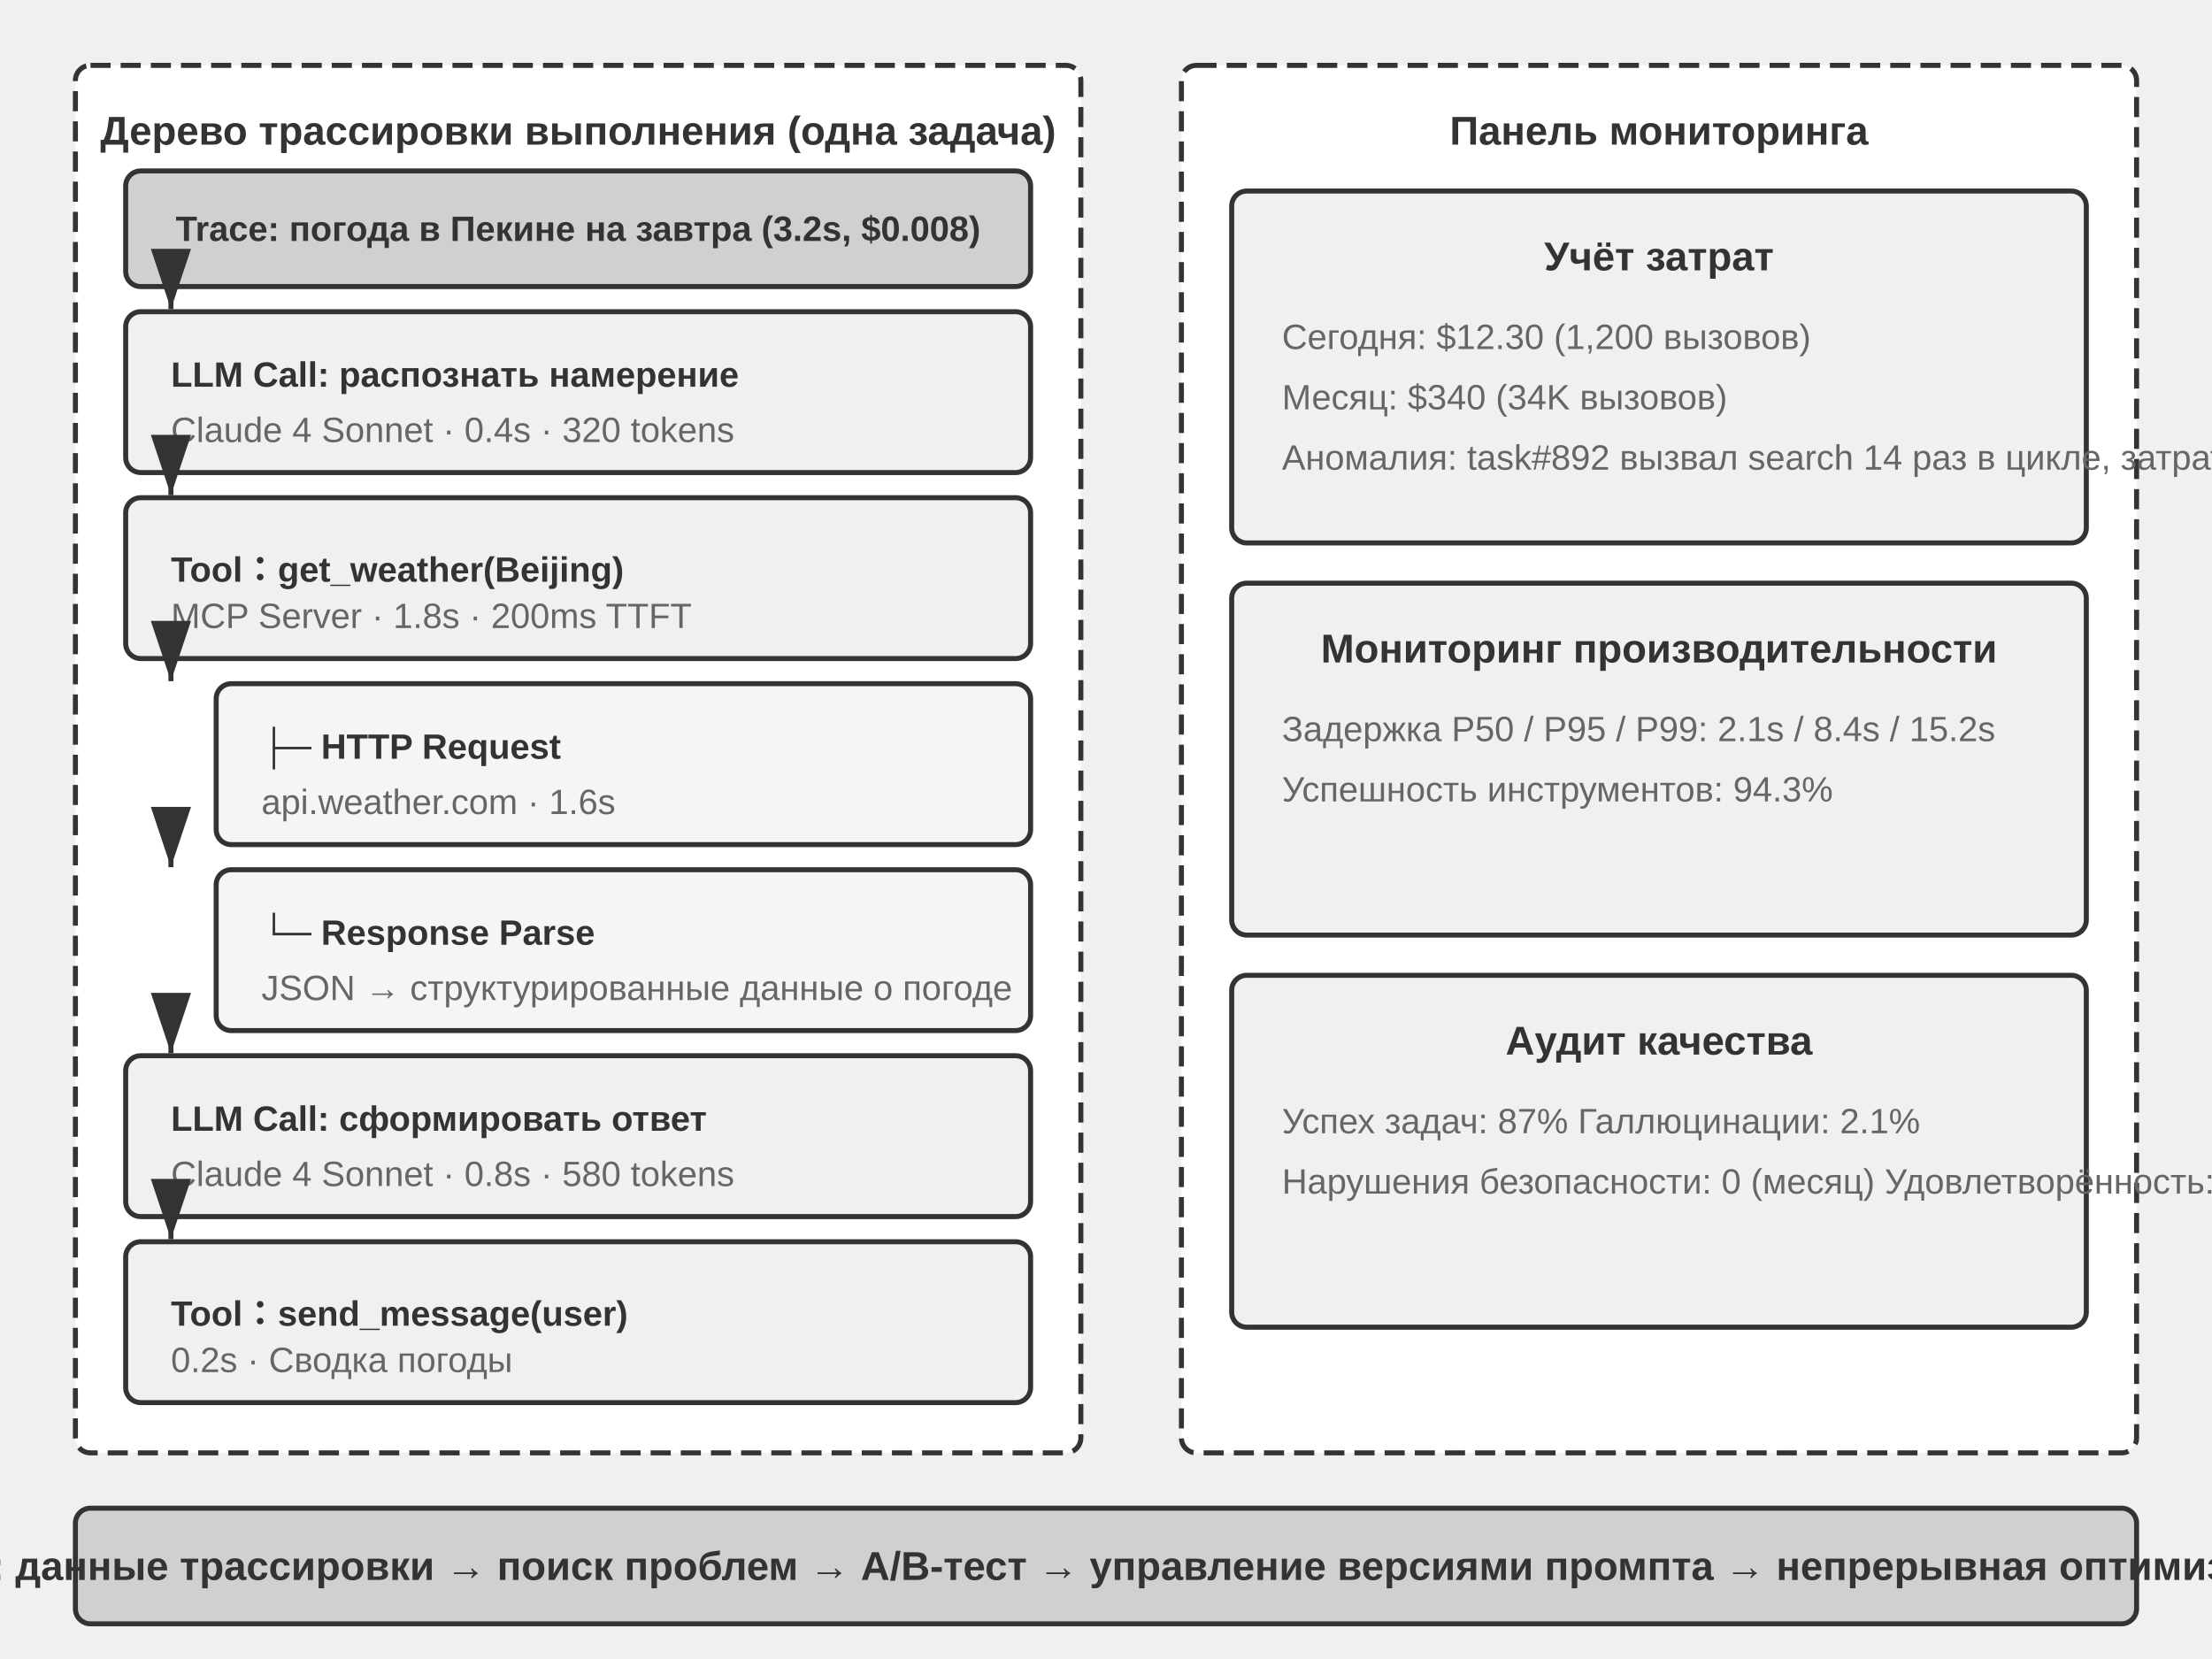
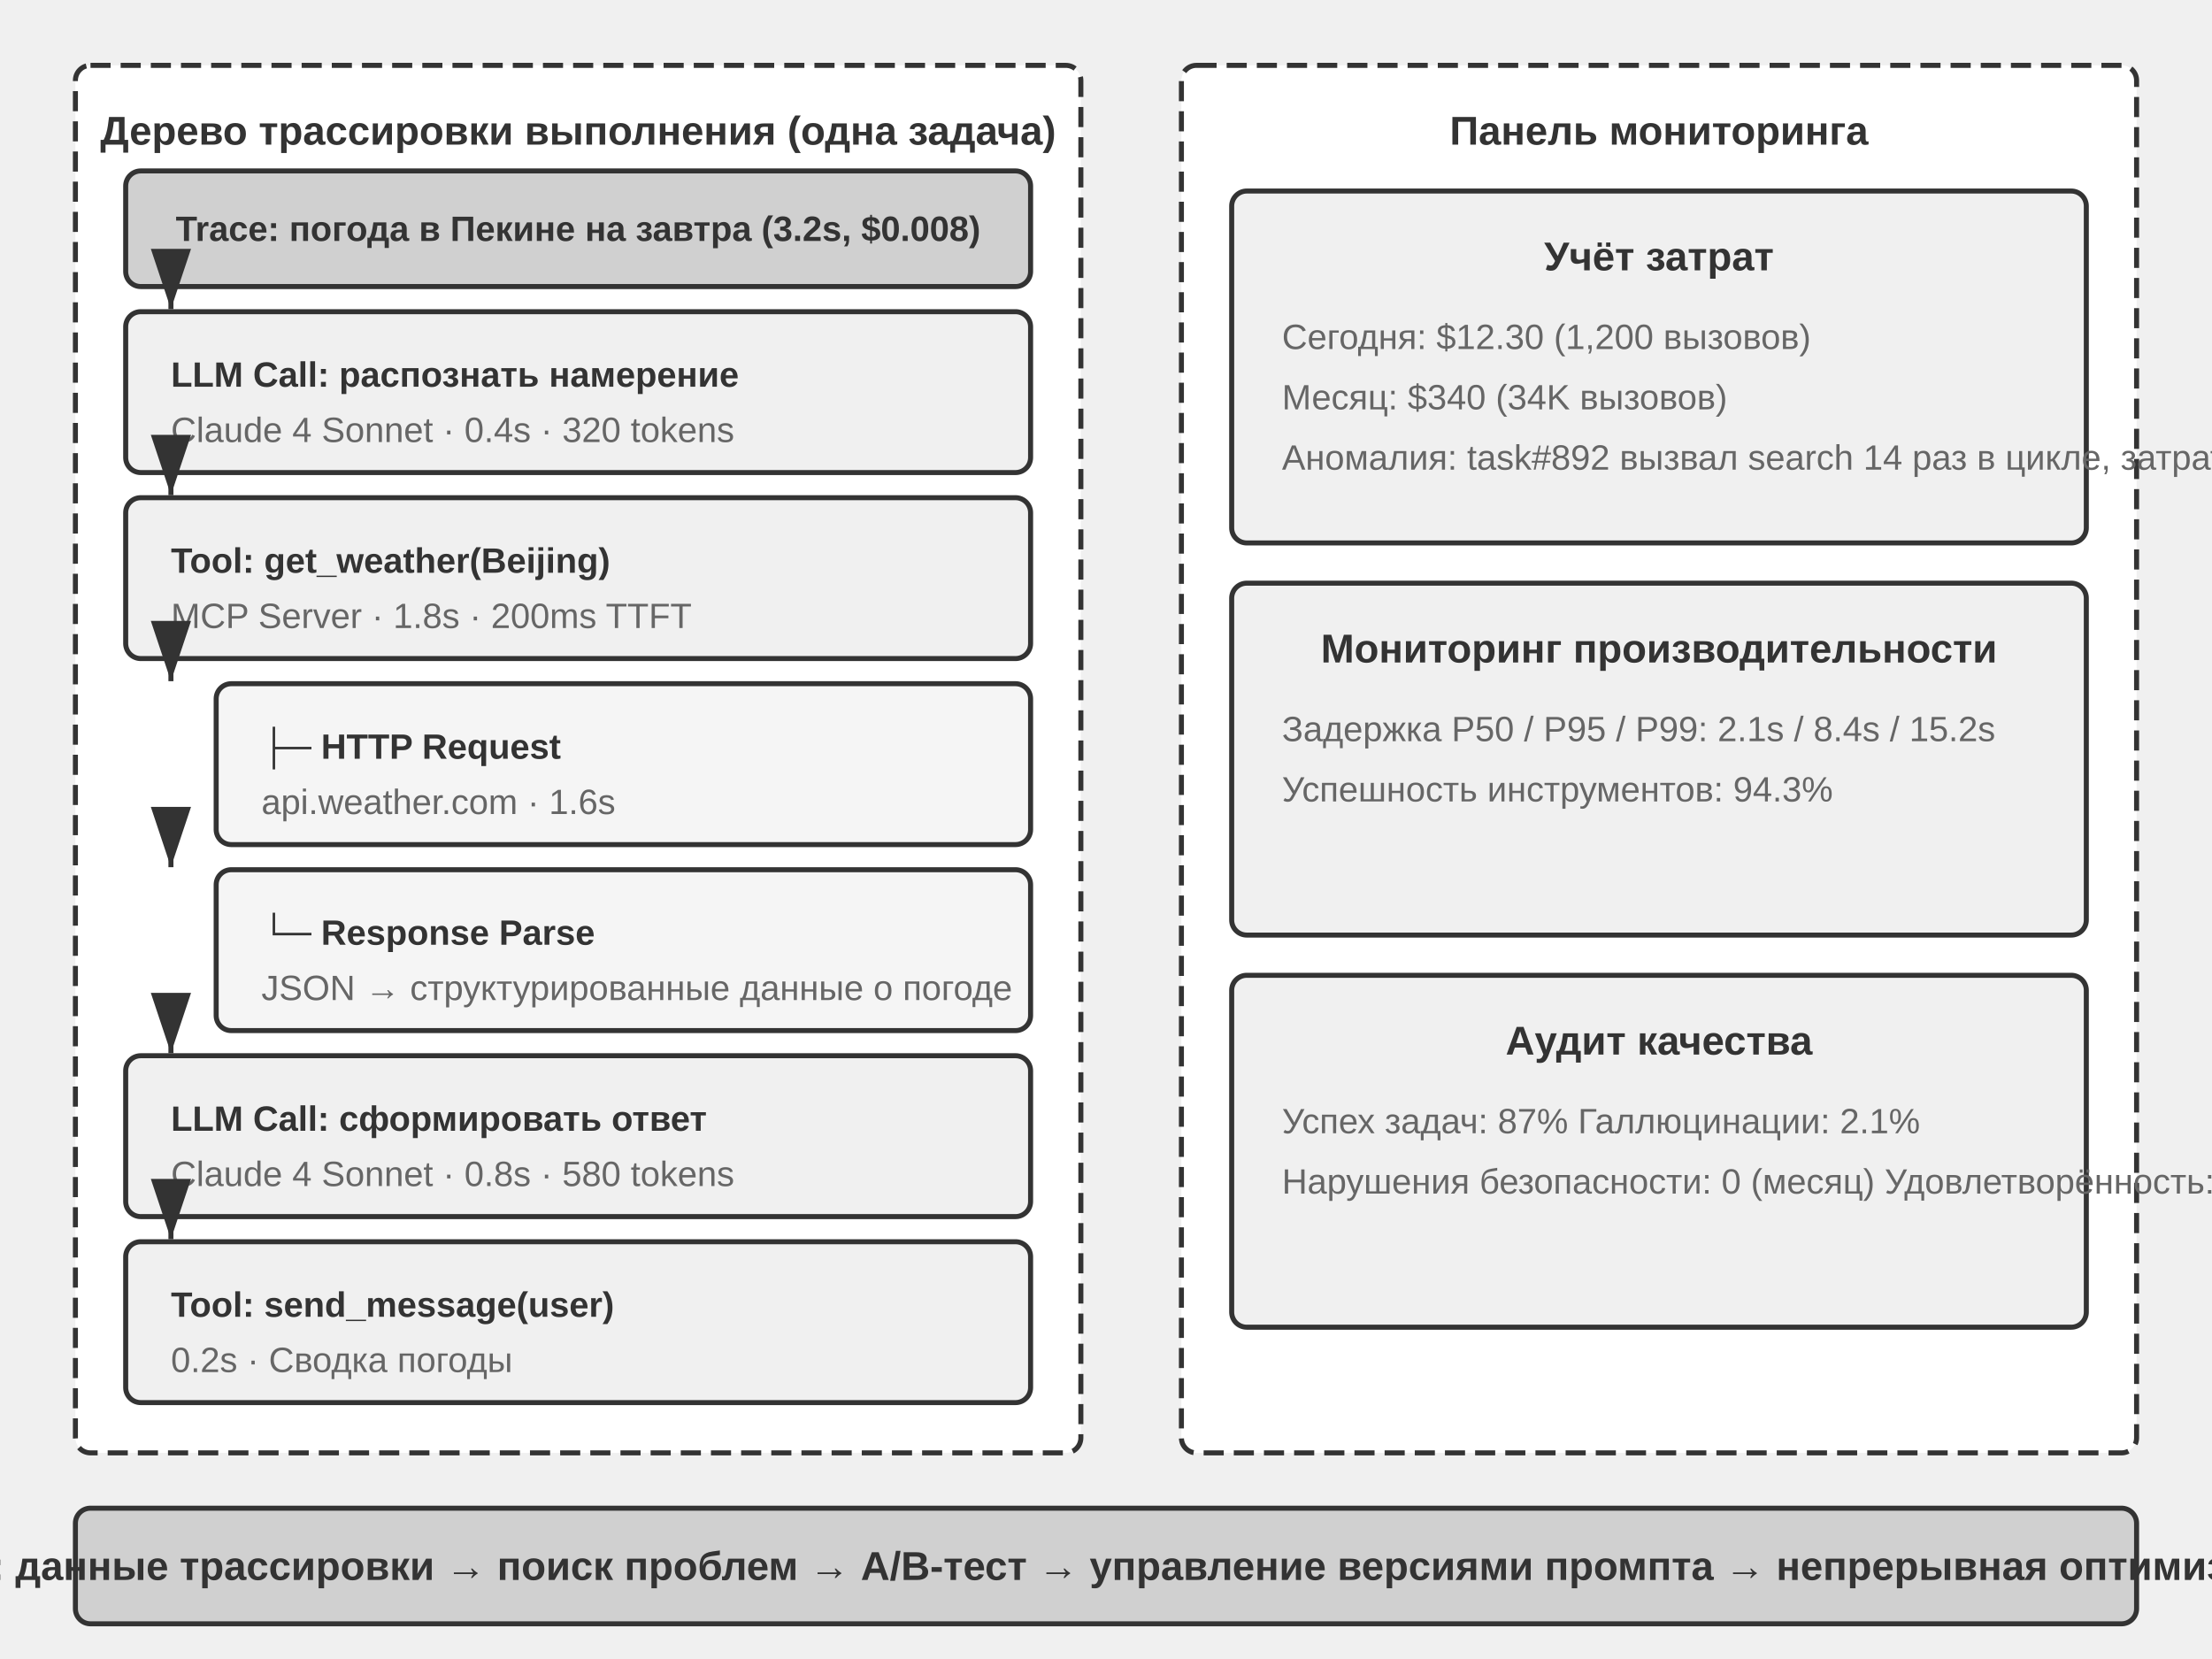
<svg xmlns="http://www.w3.org/2000/svg" viewBox="0 40 880 660" width="880" height="660" style="background:#ffffff">
  <defs>
    <marker id="ah" markerWidth="12" markerHeight="8" refX="12" refY="4" orient="auto">
      <polygon points="0 0, 12 4, 0 8" fill="#333333" />
    </marker>
    <marker id="ah-light" markerWidth="12" markerHeight="8" refX="12" refY="4" orient="auto">
      <polygon points="0 0, 12 4, 0 8" fill="#999999" />
    </marker>
  </defs>
  <rect x="30" y="66" width="400" height="552" rx="6" fill="#ffffff" stroke="#333333" stroke-width="2" stroke-dasharray="8,4" />
  <text x="230" y="92" font-family="Arial, 'Helvetica Neue', Helvetica, 'PingFang SC', 'Microsoft YaHei', sans-serif" font-size="16" fill="#333333" text-anchor="middle" dominant-baseline="central" font-weight="bold" textLength="176.00" lengthAdjust="spacingAndGlyphs">Дерево трассировки выполнения (одна задача)</text>
  <rect x="50" y="108" width="360" height="46" rx="6" fill="#d0d0d0" stroke="#333333" stroke-width="2" />
  <text x="230" y="131" font-family="Arial, 'Helvetica Neue', Helvetica, 'PingFang SC', 'Microsoft YaHei', sans-serif" font-size="14" fill="#333333" text-anchor="middle" dominant-baseline="central" font-weight="bold" textLength="281.66" lengthAdjust="spacingAndGlyphs">Trace: погода в Пекине на завтра (3.2s, $0.008)</text>
  <rect x="50" y="164" width="360" height="64" rx="6" fill="#f0f0f0" stroke="#333333" stroke-width="2" />
  <text x="68" y="189" font-family="Arial, 'Helvetica Neue', Helvetica, 'PingFang SC', 'Microsoft YaHei', sans-serif" font-size="14" fill="#333333" text-anchor="start" dominant-baseline="central" font-weight="bold" textLength="128.34" lengthAdjust="spacingAndGlyphs">LLM Call: распознать намерение</text>
  <text x="68" y="211" font-family="Arial, 'Helvetica Neue', Helvetica, 'PingFang SC', 'Microsoft YaHei', sans-serif" font-size="14" fill="#666666" text-anchor="start" dominant-baseline="central" font-weight="normal">Claude 4 Sonnet · 0.4s · 320 tokens</text>
  <rect x="50" y="238" width="360" height="64" rx="6" fill="#f0f0f0" stroke="#333333" stroke-width="2" />
-   <text x="68" y="263" font-family="Arial, 'Helvetica Neue', Helvetica, 'PingFang SC', 'Microsoft YaHei', sans-serif" font-size="14" fill="#333333" text-anchor="start" dominant-baseline="central" font-weight="bold">Tool：get_weather(Beijing)</text>
+   <text x="68" y="263" font-family="Arial, 'Helvetica Neue', Helvetica, 'PingFang SC', 'Microsoft YaHei', sans-serif" font-size="14" fill="#333333" text-anchor="start" dominant-baseline="central" font-weight="bold">Tool: get_weather(Beijing)</text>
  <text x="68" y="285" font-family="Arial, 'Helvetica Neue', Helvetica, 'PingFang SC', 'Microsoft YaHei', sans-serif" font-size="14" fill="#666666" text-anchor="start" dominant-baseline="central" font-weight="normal">MCP Server · 1.8s · 200ms TTFT</text>
  <rect x="86" y="312" width="324" height="64" rx="6" fill="#f5f5f5" stroke="#333333" stroke-width="2" />
  <text x="104" y="337" font-family="Arial, 'Helvetica Neue', Helvetica, 'PingFang SC', 'Microsoft YaHei', sans-serif" font-size="14" fill="#333333" text-anchor="start" dominant-baseline="central" font-weight="bold">├─ HTTP Request</text>
  <text x="104" y="359" font-family="Arial, 'Helvetica Neue', Helvetica, 'PingFang SC', 'Microsoft YaHei', sans-serif" font-size="14" fill="#666666" text-anchor="start" dominant-baseline="central" font-weight="normal">api.weather.com · 1.6s</text>
  <rect x="86" y="386" width="324" height="64" rx="6" fill="#f5f5f5" stroke="#333333" stroke-width="2" />
  <text x="104" y="411" font-family="Arial, 'Helvetica Neue', Helvetica, 'PingFang SC', 'Microsoft YaHei', sans-serif" font-size="14" fill="#333333" text-anchor="start" dominant-baseline="central" font-weight="bold">└─ Response Parse</text>
  <text x="104" y="433" font-family="Arial, 'Helvetica Neue', Helvetica, 'PingFang SC', 'Microsoft YaHei', sans-serif" font-size="14" fill="#666666" text-anchor="start" dominant-baseline="central" font-weight="normal" textLength="157.13" lengthAdjust="spacingAndGlyphs">JSON → структурированные данные о погоде</text>
  <rect x="50" y="460" width="360" height="64" rx="6" fill="#f0f0f0" stroke="#333333" stroke-width="2" />
  <text x="68" y="485" font-family="Arial, 'Helvetica Neue', Helvetica, 'PingFang SC', 'Microsoft YaHei', sans-serif" font-size="14" fill="#333333" text-anchor="start" dominant-baseline="central" font-weight="bold" textLength="128.34" lengthAdjust="spacingAndGlyphs">LLM Call: сформировать ответ</text>
  <text x="68" y="507" font-family="Arial, 'Helvetica Neue', Helvetica, 'PingFang SC', 'Microsoft YaHei', sans-serif" font-size="14" fill="#666666" text-anchor="start" dominant-baseline="central" font-weight="normal">Claude 4 Sonnet · 0.8s · 580 tokens</text>
  <rect x="50" y="534" width="360" height="64" rx="6" fill="#f0f0f0" stroke="#333333" stroke-width="2" />
-   <text x="68" y="559" font-family="Arial, 'Helvetica Neue', Helvetica, 'PingFang SC', 'Microsoft YaHei', sans-serif" font-size="14" fill="#333333" text-anchor="start" dominant-baseline="central" font-weight="bold">Tool：send_message(user)</text>
+   <text x="68" y="559" font-family="Arial, 'Helvetica Neue', Helvetica, 'PingFang SC', 'Microsoft YaHei', sans-serif" font-size="14" fill="#333333" text-anchor="start" dominant-baseline="central" font-weight="bold">Tool: send_message(user)</text>
  <text x="68" y="581" font-family="Arial, 'Helvetica Neue', Helvetica, 'PingFang SC', 'Microsoft YaHei', sans-serif" font-size="14" fill="#666666" text-anchor="start" dominant-baseline="central" font-weight="normal" textLength="122.91" lengthAdjust="spacingAndGlyphs">0.2s · Сводка погоды</text>
  <line x1="68" y1="154" x2="68" y2="163" stroke="#333333" stroke-width="2" marker-end="url(#ah)" />
  <line x1="68" y1="228" x2="68" y2="237" stroke="#333333" stroke-width="2" marker-end="url(#ah)" />
  <line x1="68" y1="302" x2="68" y2="311" stroke="#333333" stroke-width="2" marker-end="url(#ah)" />
  <line x1="68" y1="376" x2="68" y2="385" stroke="#333333" stroke-width="2" marker-end="url(#ah)" />
  <line x1="68" y1="450" x2="68" y2="459" stroke="#333333" stroke-width="2" marker-end="url(#ah)" />
  <line x1="68" y1="524" x2="68" y2="533" stroke="#333333" stroke-width="2" marker-end="url(#ah)" />
  <rect x="470" y="66" width="380" height="552" rx="6" fill="#ffffff" stroke="#333333" stroke-width="2" stroke-dasharray="8,4" />
  <text x="660" y="92" font-family="Arial, 'Helvetica Neue', Helvetica, 'PingFang SC', 'Microsoft YaHei', sans-serif" font-size="16" fill="#333333" text-anchor="middle" dominant-baseline="central" font-weight="bold" textLength="80.00" lengthAdjust="spacingAndGlyphs">Панель мониторинга</text>
  <rect x="490" y="116" width="340" height="140" rx="6" fill="#f0f0f0" stroke="#333333" stroke-width="2" />
  <text x="660" y="142" font-family="Arial, 'Helvetica Neue', Helvetica, 'PingFang SC', 'Microsoft YaHei', sans-serif" font-size="16" fill="#333333" text-anchor="middle" dominant-baseline="central" font-weight="bold" textLength="64.00" lengthAdjust="spacingAndGlyphs">Учёт затрат</text>
  <text x="510" y="174" font-family="Arial, 'Helvetica Neue', Helvetica, 'PingFang SC', 'Microsoft YaHei', sans-serif" font-size="14" fill="#666666" text-anchor="start" dominant-baseline="central" font-weight="normal" textLength="165.75" lengthAdjust="spacingAndGlyphs">Сегодня: $12.30 (1,200 вызовов)</text>
  <text x="510" y="198" font-family="Arial, 'Helvetica Neue', Helvetica, 'PingFang SC', 'Microsoft YaHei', sans-serif" font-size="14" fill="#666666" text-anchor="start" dominant-baseline="central" font-weight="normal" textLength="143.95" lengthAdjust="spacingAndGlyphs">Месяц: $340 (34K вызовов)</text>
  <text x="510" y="222" font-family="Arial, 'Helvetica Neue', Helvetica, 'PingFang SC', 'Microsoft YaHei', sans-serif" font-size="14" fill="#666666" text-anchor="start" dominant-baseline="central" font-weight="normal" textLength="301.32" lengthAdjust="spacingAndGlyphs">Аномалия: task#892 вызвал search 14 раз в цикле, затраты $2.1</text>
  <rect x="490" y="272" width="340" height="140" rx="6" fill="#f0f0f0" stroke="#333333" stroke-width="2" />
  <text x="660" y="298" font-family="Arial, 'Helvetica Neue', Helvetica, 'PingFang SC', 'Microsoft YaHei', sans-serif" font-size="16" fill="#333333" text-anchor="middle" dominant-baseline="central" font-weight="bold" textLength="64.00" lengthAdjust="spacingAndGlyphs">Мониторинг производительности</text>
  <text x="510" y="330" font-family="Arial, 'Helvetica Neue', Helvetica, 'PingFang SC', 'Microsoft YaHei', sans-serif" font-size="14" fill="#666666" text-anchor="start" dominant-baseline="central" font-weight="normal" textLength="254.47" lengthAdjust="spacingAndGlyphs">Задержка P50 / P95 / P99: 2.1s / 8.4s / 15.2s</text>
  <text x="510" y="354" font-family="Arial, 'Helvetica Neue', Helvetica, 'PingFang SC', 'Microsoft YaHei', sans-serif" font-size="14" fill="#666666" text-anchor="start" dominant-baseline="central" font-weight="normal" textLength="123.70" lengthAdjust="spacingAndGlyphs">Успешность инструментов: 94.3%</text>
  <rect x="490" y="428" width="340" height="140" rx="6" fill="#f0f0f0" stroke="#333333" stroke-width="2" />
  <text x="660" y="454" font-family="Arial, 'Helvetica Neue', Helvetica, 'PingFang SC', 'Microsoft YaHei', sans-serif" font-size="16" fill="#333333" text-anchor="middle" dominant-baseline="central" font-weight="bold" textLength="64.00" lengthAdjust="spacingAndGlyphs">Аудит качества</text>
  <text x="510" y="486" font-family="Arial, 'Helvetica Neue', Helvetica, 'PingFang SC', 'Microsoft YaHei', sans-serif" font-size="14" fill="#666666" text-anchor="start" dominant-baseline="central" font-weight="normal" textLength="217.83" lengthAdjust="spacingAndGlyphs">Успех задач: 87%    Галлюцинации: 2.1%</text>
  <text x="510" y="510" font-family="Arial, 'Helvetica Neue', Helvetica, 'PingFang SC', 'Microsoft YaHei', sans-serif" font-size="14" fill="#666666" text-anchor="start" dominant-baseline="central" font-weight="normal" textLength="253.03" lengthAdjust="spacingAndGlyphs">Нарушения безопасности: 0 (месяц)    Удовлетворённость: 4.3/5</text>
  <rect x="30" y="640" width="820" height="46" rx="6" fill="#d0d0d0" stroke="#333333" stroke-width="2" />
  <text x="440" y="663" font-family="Arial, 'Helvetica Neue', Helvetica, 'PingFang SC', 'Microsoft YaHei', sans-serif" font-size="16" fill="#333333" text-anchor="middle" dominant-baseline="central" font-weight="bold" textLength="515.56" lengthAdjust="spacingAndGlyphs">Цикл: данные трассировки → поиск проблем → A/B-тест → управление версиями промпта → непрерывная оптимизация</text>
</svg>
